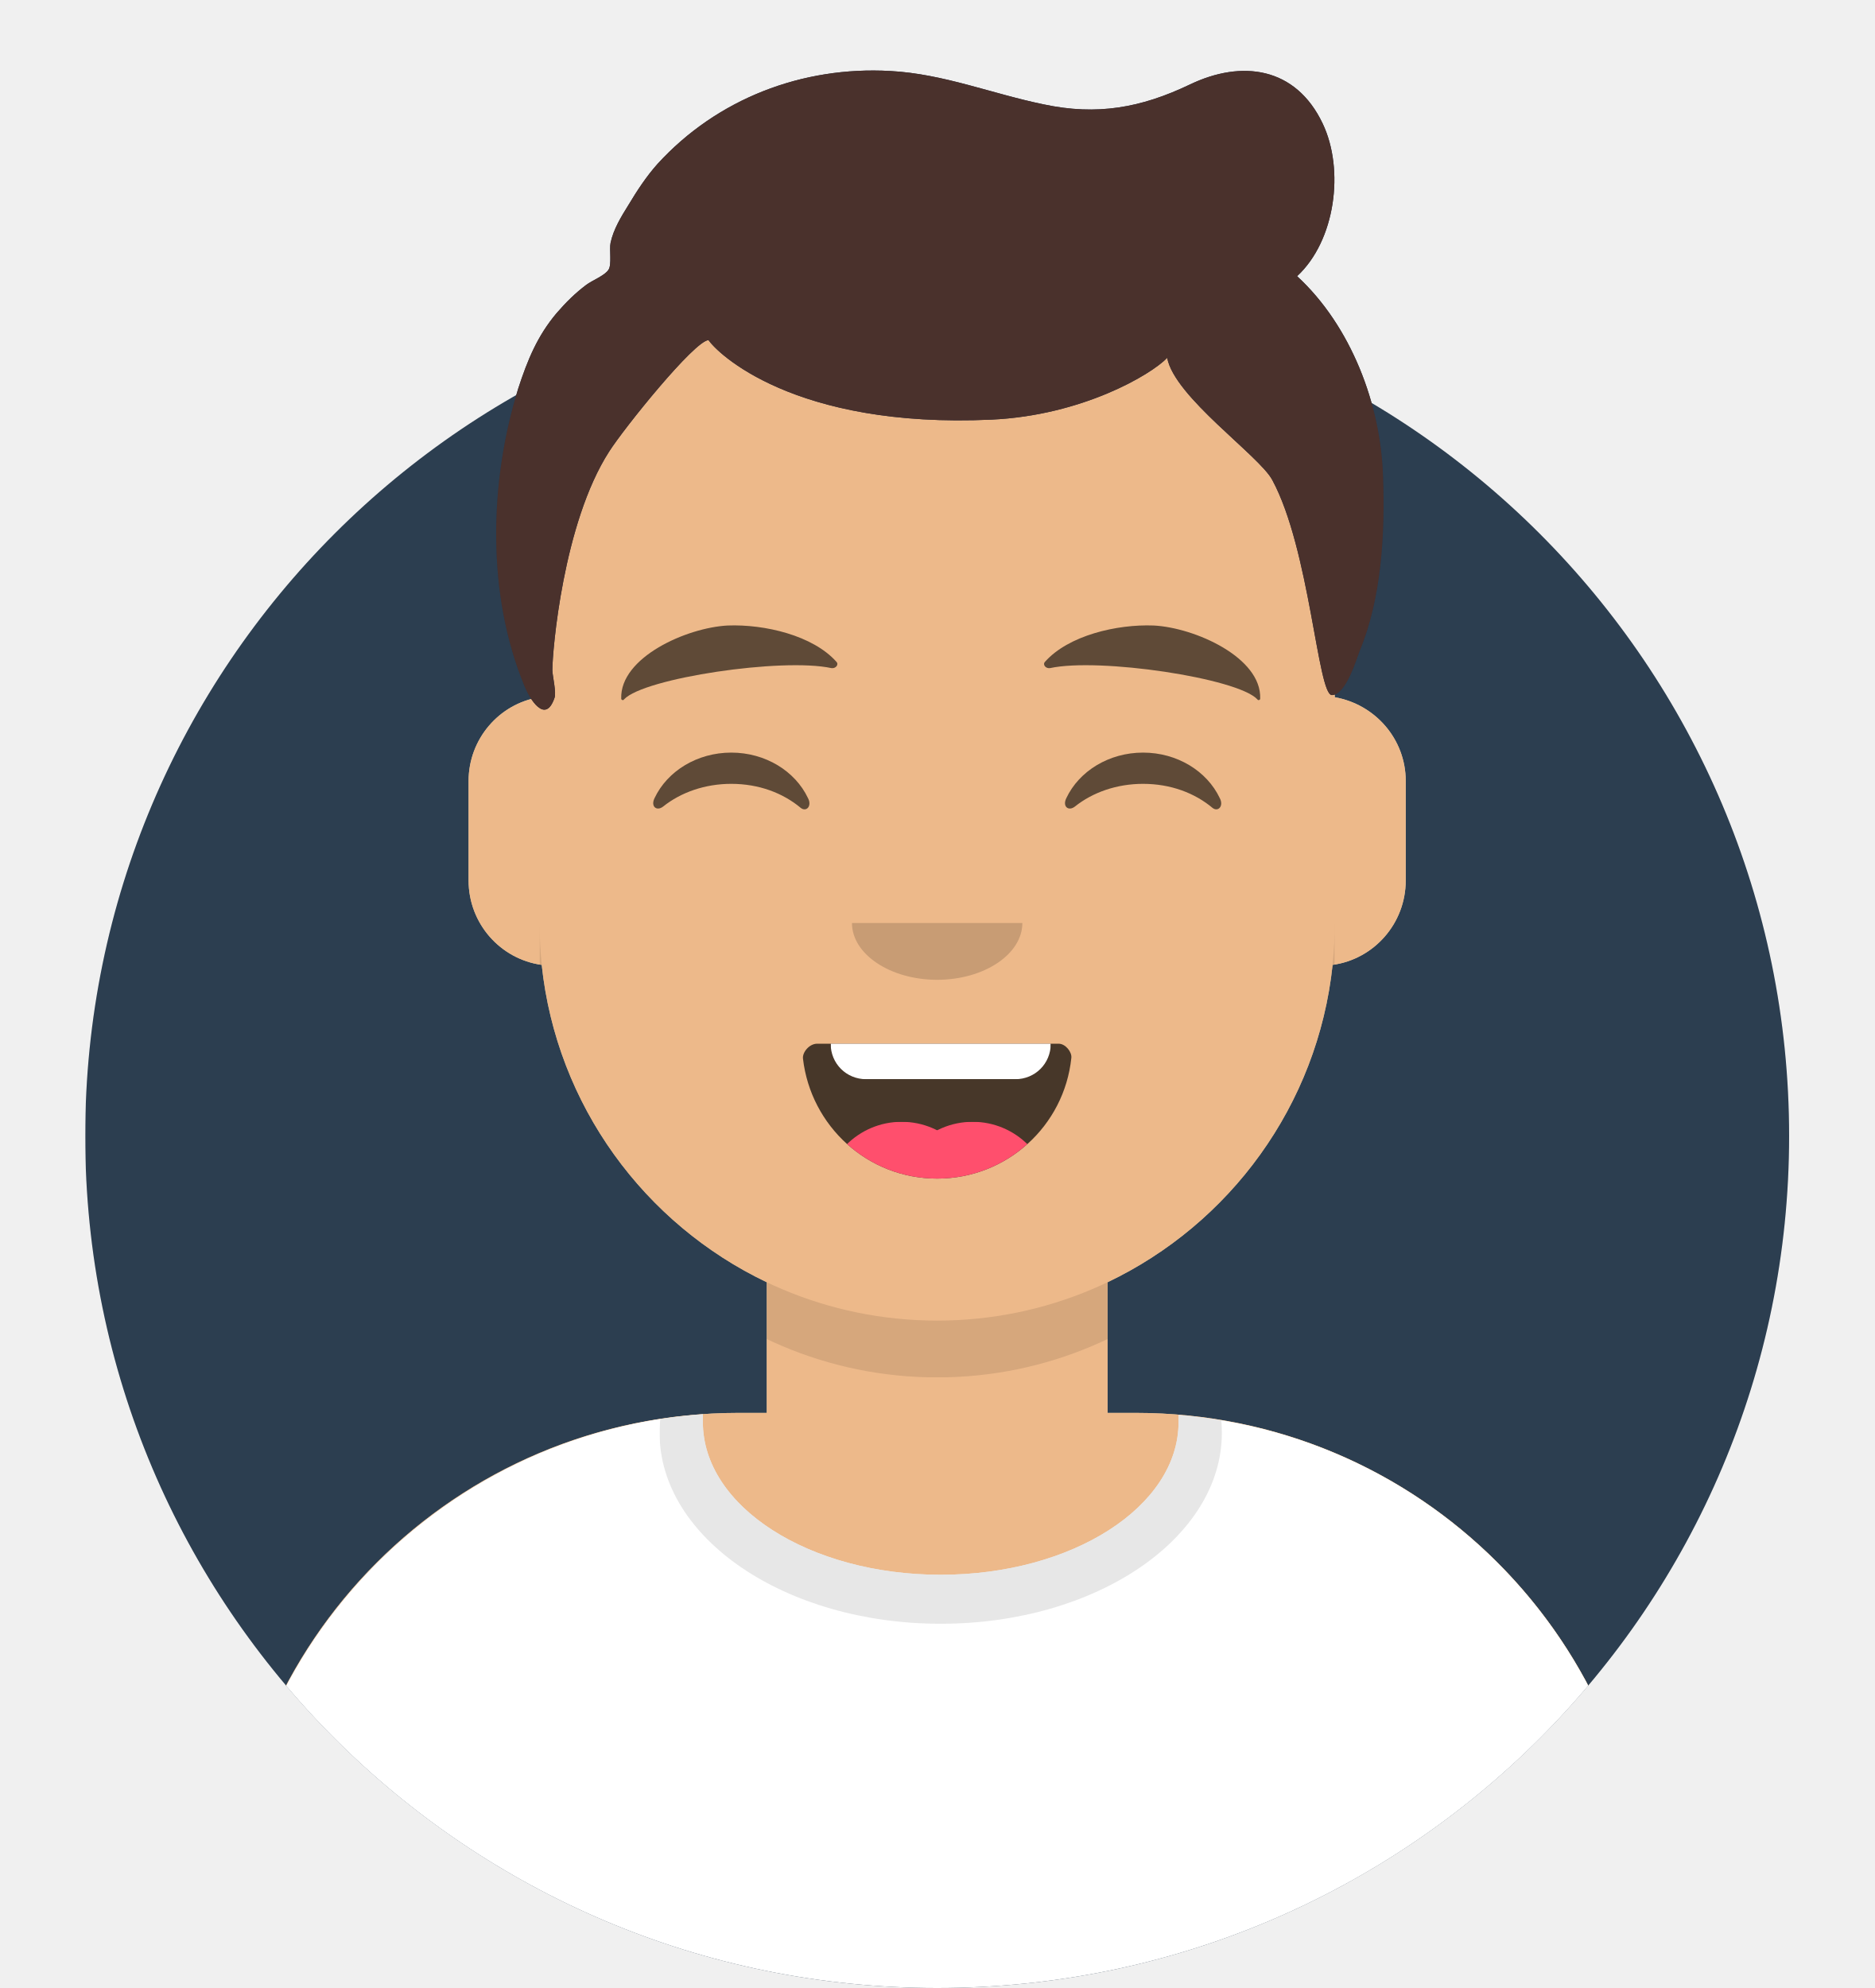
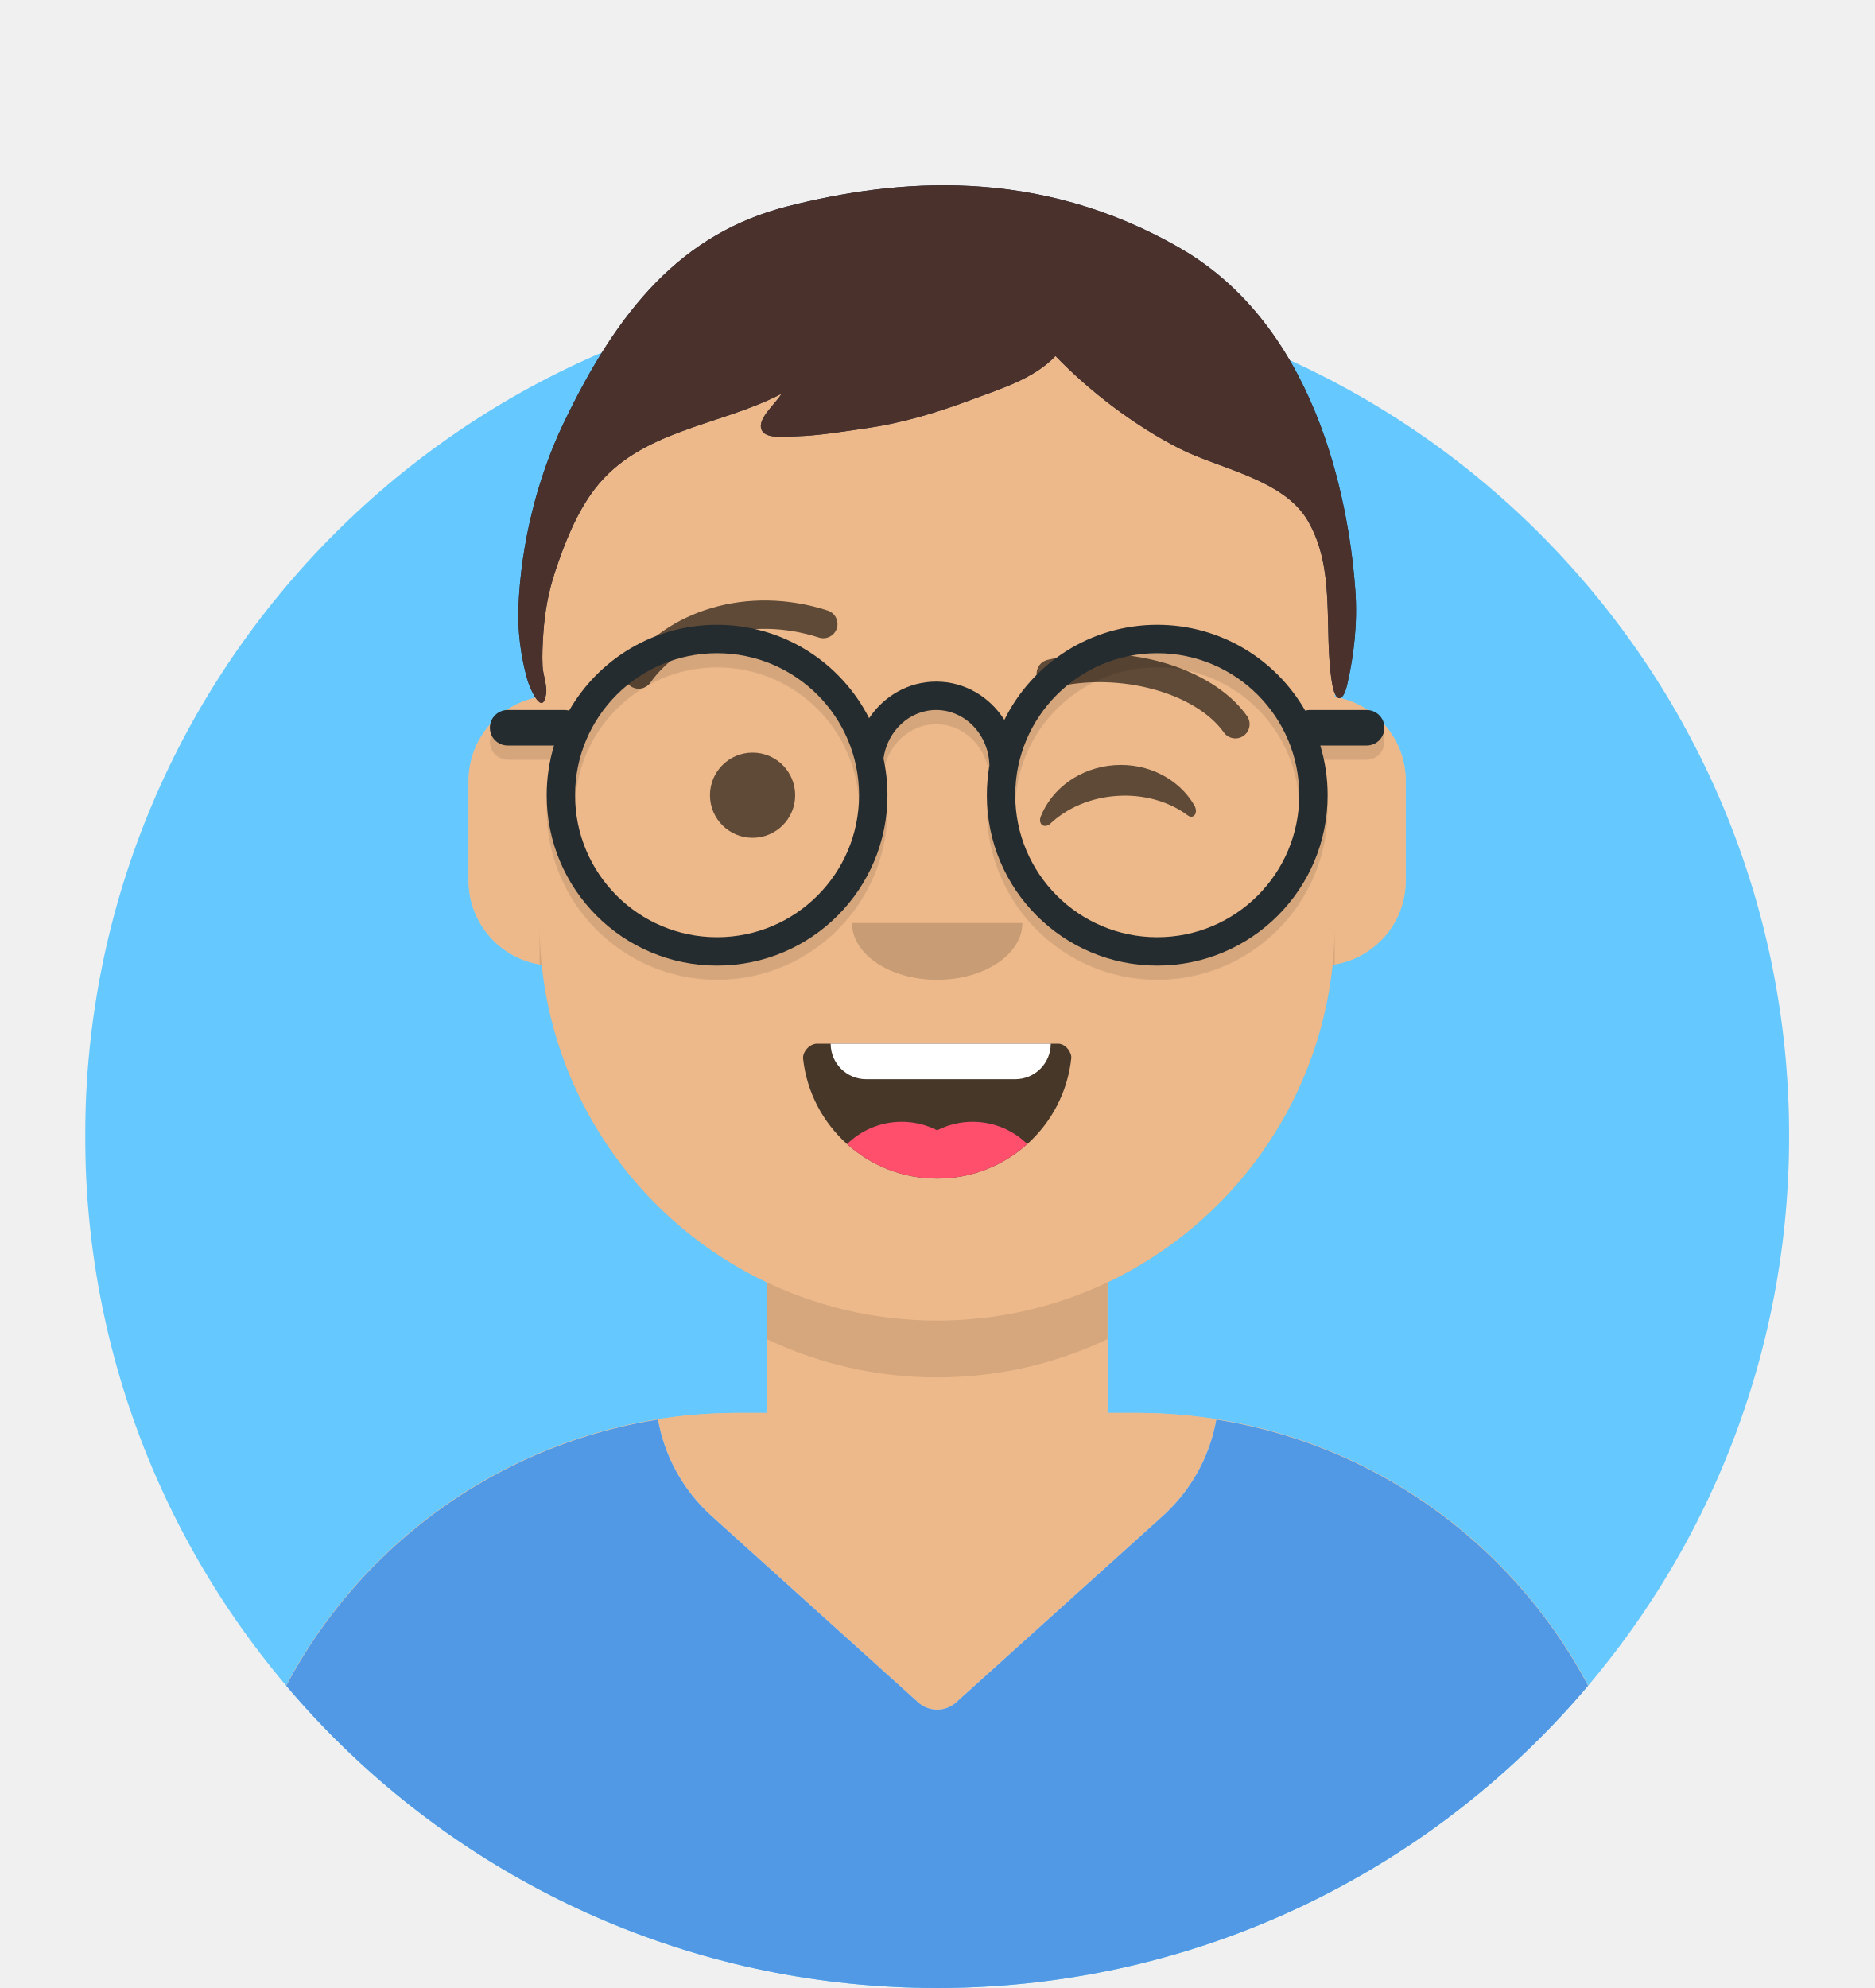
- <svg xmlns="http://www.w3.org/2000/svg" version="1.1" id="Layer_1" x="0px" y="0px" viewBox="0 0 264 280" style="enable-background:new 0 0 264 280;" xml:space="preserve">
-   <style type="text/css">
- 	.st0{fill-rule:evenodd;clip-rule:evenodd;fill:#E6E6E6;}
- 	.st1{filter:url(#Adobe_OpacityMaskFilter);}
- 	.st2{fill-rule:evenodd;clip-rule:evenodd;fill:#FFFFFF;}
- 	.st3{mask:url(#mask-2_1_);}
- 	.st4{fill-rule:evenodd;clip-rule:evenodd;fill:#2C3E50;}
- 	.st5{filter:url(#Adobe_OpacityMaskFilter_1_);}
- 	.st6{mask:url(#mask-4_1_);}
- 	.st7{fill-rule:evenodd;clip-rule:evenodd;fill:#D0C6AC;}
- 	.st8{filter:url(#Adobe_OpacityMaskFilter_2_);}
- 	.st9{mask:url(#mask-6_1_);}
- 	.st10{fill-rule:evenodd;clip-rule:evenodd;fill:#EDB98A;}
- 	.st11{filter:url(#Adobe_OpacityMaskFilter_3_);}
- 	.st12{mask:url(#mask-6_2_);fill-rule:evenodd;clip-rule:evenodd;fill-opacity:0.1;}
- 	.st13{filter:url(#Adobe_OpacityMaskFilter_4_);}
- 	.st14{mask:url(#react-mask-952_1_);}
- 	.st15{filter:url(#Adobe_OpacityMaskFilter_5_);}
- 	.st16{opacity:0.6;mask:url(#react-mask-952_2_);}
- 	.st17{fill-rule:evenodd;clip-rule:evenodd;fill-opacity:0.16;}
- 	.st18{fill-rule:evenodd;clip-rule:evenodd;fill-opacity:0.7;}
- 	.st19{filter:url(#Adobe_OpacityMaskFilter_6_);}
- 	.st20{mask:url(#react-mask-934_1_);fill-rule:evenodd;clip-rule:evenodd;fill:#FFFFFF;}
- 	.st21{filter:url(#Adobe_OpacityMaskFilter_7_);}
- 	.st22{mask:url(#react-mask-934_2_);}
- 	.st23{fill-rule:evenodd;clip-rule:evenodd;fill:#FF4F6D;}
- 	.st24{fill-rule:evenodd;clip-rule:evenodd;fill-opacity:0.6;}
- 	.st25{filter:url(#Adobe_OpacityMaskFilter_8_);}
- 	.st26{mask:url(#react-mask-925_1_);}
- 	.st27{fill-rule:evenodd;clip-rule:evenodd;fill:#28354B;}
- 	.st28{filter:url(#Adobe_OpacityMaskFilter_9_);}
- 	.st29{mask:url(#react-mask-924_1_);}
- 	.st30{fill-rule:evenodd;clip-rule:evenodd;fill:#4A312C;}
- </style>
-   <g>
-     <g transform="translate(-825, -1100)">
+ <svg xmlns="http://www.w3.org/2000/svg" xmlns:xlink="http://www.w3.org/1999/xlink" width="264px" height="280px" viewBox="0 0 264 280" version="1.1">
+   <defs>
+     <circle id="path-1" cx="120" cy="120" r="120" />
+     <path d="M12,160 C12,226.274 65.726,280 132,280 C198.274,280 252,226.274 252,160 L264,160 L264,-1.42108547e-14 L-3.19744231e-14,-1.42108547e-14 L-3.19744231e-14,160 L12,160 Z" id="path-3" />
+     <path d="M124,144.611 L124,163 L128,163 L128,163 C167.765,163 200,195.235 200,235 L200,244 L0,244 L0,235 C-4.86974701e-15,195.235 32.235,163 72,163 L72,163 L76,163 L76,144.611 C58.763,136.422 46.372,119.687 44.305,99.881 C38.48,99.058 34,94.052 34,88 L34,74 C34,68.054 38.325,63.118 44,62.166 L44,56 L44,56 C44,25.072 69.072,5.68137151e-15 100,0 L100,0 L100,0 C130.928,-5.68137151e-15 156,25.072 156,56 L156,62.166 C161.675,63.118 166,68.054 166,74 L166,88 C166,94.052 161.52,99.058 155.695,99.881 C153.628,119.687 141.237,136.422 124,144.611 Z" id="path-5" />
+   </defs>
+   <g id="Avataaar" stroke="none" stroke-width="1" fill="none" fill-rule="evenodd">
+     <g transform="translate(-825, -1100)" id="Avataaar/Circle">
      <g transform="translate(825, 1100)">
-         <g id="Circle" transform="translate(12, 40)">
-           <g id="Circle-Background">
-             <circle class="st0" cx="120" cy="120" r="120" />
-           </g>
-           <defs>
-             <filter id="Adobe_OpacityMaskFilter" filterUnits="userSpaceOnUse" x="0" y="0" width="240" height="240">
-               <feColorMatrix type="matrix" values="1 0 0 0 0  0 1 0 0 0  0 0 1 0 0  0 0 0 1 0" />
-             </filter>
-           </defs>
-           <mask maskUnits="userSpaceOnUse" x="0" y="0" width="240" height="240" id="mask-2_1_">
-             <g class="st1">
-               <circle id="path-1_1_" class="st2" cx="120" cy="120" r="120" />
-             </g>
+         <g id="Circle" stroke-width="1" fill-rule="evenodd" transform="translate(12, 40)">
+           <mask id="mask-2" fill="white">
+             <use xlink:href="#path-1" />
          </mask>
-           <g class="st3">
-             <rect class="st4" width="240" height="240" />
+           <use id="Circle-Background" fill="#E6E6E6" xlink:href="#path-1" />
+           <g id="Color/Palette/Blue-01" mask="url(#mask-2)" fill="#65C9FF">
+             <rect id="🖍Color" x="0" y="0" width="240" height="240" />
          </g>
        </g>
-         <g id="Mask">
- 			</g>
-         <defs>
-           <filter id="Adobe_OpacityMaskFilter_1_" filterUnits="userSpaceOnUse" x="-1" y="0" width="265" height="280">
-             <feColorMatrix type="matrix" values="1 0 0 0 0  0 1 0 0 0  0 0 1 0 0  0 0 0 1 0" />
-           </filter>
-         </defs>
-         <mask maskUnits="userSpaceOnUse" x="-1" y="0" width="265" height="280" id="mask-4_1_">
-           <g class="st5">
-             <path id="path-3_1_" class="st2" d="M12,160c0,66.3,53.7,120,120,120s120-53.7,120-120h12V0H0v160H12z" />
-           </g>
+         <mask id="mask-4" fill="white">
+           <use xlink:href="#path-3" />
        </mask>
-         <g id="Avataaar" class="st6">
+         <g id="Mask" />
+         <g id="Avataaar" stroke-width="1" fill-rule="evenodd" mask="url(#mask-4)">
          <g id="Body" transform="translate(32, 36)">
-             <g>
-               <path class="st7" d="M124,144.6V163h4l0,0c39.8,0,72,32.2,72,72v9H0v-9c0-39.8,32.2-72,72-72l0,0h4v-18.4        c-17.2-8.2-29.6-24.9-31.7-44.7C38.5,99.1,34,94.1,34,88V74c0-5.9,4.3-10.9,10-11.8V56l0,0c0-30.9,25.1-56,56-56l0,0l0,0        c30.9,0,56,25.1,56,56v6.2c5.7,1,10,5.9,10,11.8v14c0,6.1-4.5,11.1-10.3,11.9C153.6,119.7,141.2,136.4,124,144.6z" />
-             </g>
-             <defs>
-               <filter id="Adobe_OpacityMaskFilter_2_" filterUnits="userSpaceOnUse" x="-32" y="0" width="264" height="244">
-                 <feColorMatrix type="matrix" values="1 0 0 0 0  0 1 0 0 0  0 0 1 0 0  0 0 0 1 0" />
-               </filter>
-             </defs>
-             <mask maskUnits="userSpaceOnUse" x="-32" y="0" width="264" height="244" id="mask-6_1_">
-               <g class="st8">
-                 <path id="path-5_1_" class="st2" d="M124,144.6V163h4l0,0c39.8,0,72,32.2,72,72v9H0v-9c0-39.8,32.2-72,72-72l0,0h4v-18.4         c-17.2-8.2-29.6-24.9-31.7-44.7C38.5,99.1,34,94.1,34,88V74c0-5.9,4.3-10.9,10-11.8V56l0,0c0-30.9,25.1-56,56-56l0,0l0,0         c30.9,0,56,25.1,56,56v6.2c5.7,1,10,5.9,10,11.8v14c0,6.1-4.5,11.1-10.3,11.9C153.6,119.7,141.2,136.4,124,144.6z" />
-               </g>
+             <mask id="mask-6" fill="white">
+               <use xlink:href="#path-5" />
            </mask>
-             <g class="st9">
-               <g id="Color" transform="translate(-32, 0)">
-                 <rect class="st10" width="264" height="244" />
+             <use fill="#D0C6AC" xlink:href="#path-5" />
+             <g id="Skin/👶🏽-03-Brown" mask="url(#mask-6)" fill="#EDB98A">
+               <g transform="translate(-32, 0)" id="Color">
+                 <rect x="0" y="0" width="264" height="244" />
              </g>
            </g>
+             <path d="M156,79 L156,102 C156,132.928 130.928,158 100,158 C69.072,158 44,132.928 44,102 L44,79 L44,94 C44,124.928 69.072,150 100,150 C130.928,150 156,124.928 156,94 L156,79 Z" id="Neck-Shadow" fill-opacity="0.1" fill="#000000" mask="url(#mask-6)" />
+           </g>
+           <g id="Clothing/Shirt-V-Neck" transform="translate(0, 170)">
            <defs>
-               <filter id="Adobe_OpacityMaskFilter_3_" filterUnits="userSpaceOnUse" x="44" y="79" width="112" height="79">
-                 <feColorMatrix type="matrix" values="1 0 0 0 0  0 1 0 0 0  0 0 1 0 0  0 0 0 1 0" />
-               </filter>
+               <path d="M171.32,29.936 C205.706,35.367 232,65.139 232,101.052 L232,110 L32,110 L32,101.052 C32,65.138 58.294,35.366 92.682,29.936 C93.584,35.005 96.116,39.824 100.236,43.539 L100.236,43.539 L129.321,69.768 C130.843,71.14 133.157,71.14 134.679,69.768 L134.679,69.768 L163.764,43.539 C164.189,43.155 164.601,42.756 164.998,42.343 C168.414,38.787 170.517,34.452 171.32,29.936 Z" id="react-path-25" />
            </defs>
-             <mask maskUnits="userSpaceOnUse" x="44" y="79" width="112" height="79" id="mask-6_2_">
-               <g class="st11">
-                 <path id="path-5_2_" class="st2" d="M124,144.6V163h4l0,0c39.8,0,72,32.2,72,72v9H0v-9c0-39.8,32.2-72,72-72l0,0h4v-18.4         c-17.2-8.2-29.6-24.9-31.7-44.7C38.5,99.1,34,94.1,34,88V74c0-5.9,4.3-10.9,10-11.8V56l0,0c0-30.9,25.1-56,56-56l0,0l0,0         c30.9,0,56,25.1,56,56v6.2c5.7,1,10,5.9,10,11.8v14c0,6.1-4.5,11.1-10.3,11.9C153.6,119.7,141.2,136.4,124,144.6z" />
-               </g>
+             <mask id="react-mask-26" fill="white">
+               <use xlink:href="#react-path-25" />
            </mask>
-             <path id="Neck-Shadow" class="st12" d="M156,79v23c0,30.9-25.1,56-56,56s-56-25.1-56-56V79v15c0,30.9,25.1,56,56,56       s56-25.1,56-56V79z" />
-           </g>
-           <g transform="translate(0, 170)">
-             <g id="Clothes">
-               <path class="st0" d="M166,29.3c37,3,66,34,66,71.8v8.9H32v-8.9C32,63,61.6,31.8,99,29.2c0,0.4,0,0.7,0,1.1        c0,11.9,15,21.5,33.5,21.5S166,42.2,166,30.3C166,30,166,29.6,166,29.3z" />
-             </g>
-             <defs>
-               <filter id="Adobe_OpacityMaskFilter_4_" filterUnits="userSpaceOnUse" x="0" y="0" width="264" height="110">
-                 <feColorMatrix type="matrix" values="1 0 0 0 0  0 1 0 0 0  0 0 1 0 0  0 0 0 1 0" />
-               </filter>
-             </defs>
-             <mask maskUnits="userSpaceOnUse" x="0" y="0" width="264" height="110" id="react-mask-952_1_">
-               <g class="st13">
-                 <path id="react-path-951_1_" class="st2" d="M166,29.3c37,3,66,34,66,71.8v8.9H32v-8.9C32,63,61.6,31.8,99,29.2         c0,0.4,0,0.7,0,1.1c0,11.9,15,21.5,33.5,21.5S166,42.2,166,30.3C166,30,166,29.6,166,29.3z" />
-               </g>
-             </mask>
-             <g class="st14">
-               <rect class="st2" width="264" height="110" />
-             </g>
-             <defs>
-               <filter id="Adobe_OpacityMaskFilter_5_" filterUnits="userSpaceOnUse" x="92.9" y="4.9" width="79.3" height="53.8">
-                 <feColorMatrix type="matrix" values="1 0 0 0 0  0 1 0 0 0  0 0 1 0 0  0 0 0 1 0" />
-               </filter>
-             </defs>
-             <mask maskUnits="userSpaceOnUse" x="92.9" y="4.9" width="79.3" height="53.8" id="react-mask-952_2_">
-               <g class="st15">
-                 <path id="react-path-951_2_" class="st2" d="M166,29.3c37,3,66,34,66,71.8v8.9H32v-8.9C32,63,61.6,31.8,99,29.2         c0,0.4,0,0.7,0,1.1c0,11.9,15,21.5,33.5,21.5S166,42.2,166,30.3C166,30,166,29.6,166,29.3z" />
-               </g>
-             </mask>
-             <g id="Shadowy" class="st16">
-               <g transform="translate(92, 4)">
-                 <ellipse class="st17" cx="40.5" cy="27.8" rx="39.6" ry="26.9" />
-               </g>
+             <use id="Clothes" fill="#E6E6E6" fill-rule="evenodd" xlink:href="#react-path-25" />
+             <g id="Color/Palette/Gray-01" mask="url(#react-mask-26)" fill-rule="evenodd" fill="#5199E4">
+               <rect id="🖍Color" x="0" y="0" width="264" height="110" />
            </g>
          </g>
-           <g id="Face" transform="translate(76, 82)">
-             <g transform="translate(2, 52)">
-               <g id="Mouth">
-                 <path class="st18" d="M35.1,15.1C36.2,24.6,44.2,32,54,32c9.8,0,17.9-7.4,18.9-17c0.1-0.8-0.8-2-1.8-2c-14.9,0-26.3,0-34,0         C36,13,35,14.2,35.1,15.1z" />
-               </g>
+           <g id="Face" transform="translate(76, 82)" fill="#000000">
+             <g id="Mouth/Smile" transform="translate(2, 52)">
              <defs>
-                 <filter id="Adobe_OpacityMaskFilter_6_" filterUnits="userSpaceOnUse" x="39" y="2" width="31" height="16">
-                   <feColorMatrix type="matrix" values="1 0 0 0 0  0 1 0 0 0  0 0 1 0 0  0 0 0 1 0" />
-                 </filter>
+                 <path d="M35.118,15.128 C36.176,24.62 44.226,32 54,32 C63.804,32 71.874,24.574 72.892,15.04 C72.974,14.273 72.117,13 71.043,13 C56.149,13 44.738,13 37.087,13 C36.007,13 35.012,14.178 35.118,15.128 Z" id="react-path-41" />
              </defs>
-               <mask maskUnits="userSpaceOnUse" x="39" y="2" width="31" height="16" id="react-mask-934_1_">
-                 <g class="st19">
-                   <path id="react-path-933_1_" class="st2" d="M35.1,15.1C36.2,24.6,44.2,32,54,32c9.8,0,17.9-7.4,18.9-17          c0.1-0.8-0.8-2-1.8-2c-14.9,0-26.3,0-34,0C36,13,35,14.2,35.1,15.1z" />
-                 </g>
+               <mask id="react-mask-42" fill="white">
+                 <use xlink:href="#react-path-41" />
              </mask>
-               <path id="Teeth" class="st20" d="M44,2h21c2.8,0,5,2.2,5,5v6c0,2.8-2.2,5-5,5H44c-2.8,0-5-2.2-5-5V7C39,4.2,41.2,2,44,2z" />
-               <defs>
-                 <filter id="Adobe_OpacityMaskFilter_7_" filterUnits="userSpaceOnUse" x="38" y="24" width="32" height="22">
-                   <feColorMatrix type="matrix" values="1 0 0 0 0  0 1 0 0 0  0 0 1 0 0  0 0 0 1 0" />
-                 </filter>
-               </defs>
-               <mask maskUnits="userSpaceOnUse" x="38" y="24" width="32" height="22" id="react-mask-934_2_">
-                 <g class="st21">
-                   <path id="react-path-933_2_" class="st2" d="M35.1,15.1C36.2,24.6,44.2,32,54,32c9.8,0,17.9-7.4,18.9-17          c0.1-0.8-0.8-2-1.8-2c-14.9,0-26.3,0-34,0C36,13,35,14.2,35.1,15.1z" />
-                 </g>
-               </mask>
-               <g id="Tongue" class="st22">
+               <use id="Mouth" fill-opacity="0.7" fill="#000000" fill-rule="evenodd" xlink:href="#react-path-41" />
+               <rect id="Teeth" fill="#FFFFFF" fill-rule="evenodd" mask="url(#react-mask-42)" x="39" y="2" width="31" height="16" rx="5" />
+               <g id="Tongue" stroke-width="1" fill-rule="evenodd" mask="url(#react-mask-42)" fill="#FF4F6D">
                <g transform="translate(38, 24)">
-                   <circle class="st23" cx="11" cy="11" r="11" />
-                   <circle class="st23" cx="21" cy="11" r="11" />
+                   <circle cx="11" cy="11" r="11" />
+                   <circle cx="21" cy="11" r="11" />
                </g>
              </g>
            </g>
-             <g transform="translate(28, 40)">
-               <path id="Nose" class="st17" d="M16,8c0,4.4,5.4,8,12,8l0,0c6.6,0,12-3.6,12-8" />
+             <g id="Nose/Default" transform="translate(28, 40)" fill-opacity="0.16">
+               <path d="M16,8 C16,12.418 21.373,16 28,16 L28,16 C34.627,16 40,12.418 40,8" id="Nose" />
            </g>
-             <g transform="translate(0, 8)">
-               <path id="Squint" class="st24" d="M16.2,22.4C18,18.6,22.2,16,27,16c4.8,0,9,2.6,10.8,6.4c0.6,1.1-0.2,2-1,1.4        c-2.5-2.1-5.9-3.4-9.8-3.4c-3.7,0-7.1,1.2-9.6,3.2C16.5,24.3,15.6,23.6,16.2,22.4z" />
-               <path class="st24" d="M74.2,22.4C76,18.6,80.2,16,85,16c4.8,0,9,2.6,10.8,6.4c0.6,1.1-0.2,2-1,1.4c-2.5-2.1-5.9-3.4-9.8-3.4        c-3.7,0-7.1,1.2-9.6,3.2C74.5,24.3,73.6,23.6,74.2,22.4z" />
+             <g id="Eyes/Wink-😉" transform="translate(0, 8)" fill-opacity="0.6">
+               <circle id="Eye" cx="30" cy="22" r="6" />
+               <path d="M70.412,24.205 C72.259,20.406 76.417,17.758 81.25,17.758 C86.066,17.758 90.211,20.387 92.068,24.165 C92.619,25.287 91.834,26.205 91.043,25.525 C88.592,23.417 85.111,22.101 81.25,22.101 C77.509,22.101 74.126,23.336 71.69,25.329 C70.799,26.058 69.872,25.316 70.412,24.205 Z" id="Winky-Wink" transform="translate(81.25223, 21.75758) rotate(-4) translate(-81.25223, -21.75758) " />
            </g>
-             <g>
-               <path id="Eyebrow" class="st24" d="M26.5,6.1c-5.8,0.3-15.2,4.5-15,10.3c0,0.2,0.3,0.3,0.4,0.1c2.8-3,22.3-5.9,29.2-4.4        c0.6,0.1,1.1-0.5,0.7-0.9C38.5,7.5,31.7,5.9,26.5,6.1" />
-               <path class="st24" d="M86.5,6.1c5.8,0.3,15.2,4.5,15,10.3c0,0.2-0.3,0.3-0.4,0.1c-2.8-3-22.3-5.9-29.2-4.4        c-0.6,0.1-1.1-0.5-0.7-0.9C74.5,7.5,81.3,5.9,86.5,6.1" />
+             <g id="Eyebrow/Outline/Up-Down" fill-opacity="0.6" fill-rule="nonzero">
+               <path d="M15.591,14.162 C20.087,7.836 29.603,4.654 39.347,7.796 C40.399,8.135 41.526,7.557 41.865,6.506 C42.204,5.455 41.626,4.328 40.575,3.989 C29.167,0.31 17.836,4.099 12.331,11.845 C11.691,12.745 11.902,13.994 12.803,14.634 C13.703,15.274 14.952,15.062 15.591,14.162 Z" id="Eyebrow" />
+               <path d="M73.638,21.158 C77.553,15.649 88.285,12.56 97.53,14.83 C98.603,15.094 99.686,14.438 99.95,13.365 C100.213,12.292 99.557,11.209 98.484,10.946 C87.748,8.309 75.319,11.886 70.377,18.841 C69.737,19.741 69.948,20.99 70.849,21.629 C71.749,22.269 72.998,22.058 73.638,21.158 Z" id="Eyebrow" transform="translate(85.00755, 16.03842) scale(-1, 1) translate(-85.00755, -16.03842) " />
            </g>
          </g>
-           <g id="Top">
+           <g id="Top" stroke-width="1" fill-rule="evenodd">
            <defs>
-               <filter id="Adobe_OpacityMaskFilter_8_" filterUnits="userSpaceOnUse" x="-1" y="0" width="264" height="280">
-                 <feColorMatrix type="matrix" values="1 0 0 0 0  0 1 0 0 0  0 0 1 0 0  0 0 0 1 0" />
+               <rect id="react-path-16" x="0" y="0" width="264" height="280" />
+               <path d="M167.309,35.006 C147.121,23.307 127.129,25.222 112.037,29.03 C96.945,32.838 88.017,43.651 80.357,59.648 C76.596,67.503 74.366,76.791 74.023,85.481 C73.888,88.893 74.348,92.415 75.268,95.7 C75.605,96.906 77.423,101.087 77.922,97.709 C78.089,96.584 77.48,95.033 77.422,93.838 C77.344,92.269 77.427,90.681 77.534,89.115 C77.734,86.187 78.256,83.315 79.185,80.525 C80.512,76.537 82.201,72.213 84.787,68.848 C91.188,60.521 102.269,60.046 111.066,55.464 C110.303,56.869 107.36,59.143 108.379,60.727 C109.084,61.821 111.749,61.489 113.022,61.454 C116.371,61.362 119.735,60.78 123.043,60.307 C128.256,59.562 133.141,58.052 138.047,56.218 C142.063,54.716 146.65,53.326 149.669,50.14 C154.54,55.188 160.81,59.935 167.07,63.143 C172.688,66.022 181.749,67.461 185.183,73.301 C189.248,80.215 187.378,88.707 188.619,96.201 C189.091,99.05 190.164,98.987 190.751,96.438 C191.748,92.108 192.219,87.61 191.902,83.159 C191.184,73.111 187.497,46.706 167.309,35.006 Z" id="react-path-15" />
+               <filter x="-0.8%" y="-2.0%" width="101.5%" height="108.0%" filterUnits="objectBoundingBox" id="react-filter-12">
+                 <feOffset dx="0" dy="2" in="SourceAlpha" result="shadowOffsetOuter1" />
+                 <feColorMatrix values="0 0 0 0 0   0 0 0 0 0   0 0 0 0 0  0 0 0 0.16 0" type="matrix" in="shadowOffsetOuter1" result="shadowMatrixOuter1" />
+                 <feMerge>
+                   <feMergeNode in="shadowMatrixOuter1" />
+                   <feMergeNode in="SourceGraphic" />
+                 </feMerge>
              </filter>
            </defs>
-             <mask maskUnits="userSpaceOnUse" x="-1" y="0" width="264" height="280" id="react-mask-925_1_">
-               <g class="st25">
-                 <rect id="react-path-927_1_" class="st2" width="264" height="280" />
-               </g>
+             <mask id="react-mask-14" fill="white">
+               <use xlink:href="#react-path-16" />
            </mask>
-             <g class="st26">
+             <g id="Mask" />
+             <g id="Top/Short-Hair/Short-Round" mask="url(#react-mask-14)">
              <g transform="translate(-1, 0)">
-                 <g id="Short-Hair">
-                   <path class="st27" d="M183.7,38.9c5.4-5,6.7-15,3.6-21.5c-3.8-8-11.4-9-18.7-5.5c-6.9,3.3-13.1,4.4-20.6,2.8          c-7.3-1.5-14.1-4.3-21.6-4.7C114,9.3,102,13.9,93.6,23.1c-1.6,1.8-2.9,3.8-4.1,5.8c-1,1.6-2.1,3.4-2.5,5.3          c-0.2,0.9,0.2,3.1-0.3,3.8c-0.5,0.8-2.3,1.5-3.1,2.1c-1.6,1.2-2.9,2.5-4.2,4c-2.7,3.2-4.1,6.6-5.4,10.6          c-4.1,13.2-4.5,29,0.9,42c0.7,1.7,2.9,5.4,4.2,1.6c0.3-0.7-0.3-3.2-0.3-3.9c0-2.7,1.5-20.7,8-30.8c2.1-3.3,12-15.6,14-15.7          c1.1,1.7,11.9,12.5,39.9,11.2c12.7-0.6,22.4-6.3,24.7-8.7c1,5.5,13,13.8,14.8,17.2c5.3,9.8,6.4,30.3,8.4,30.3          s3.5-5.2,3.9-6.2c3.1-7.4,3.6-16.6,3.3-24.6C195.5,57,191.3,45.9,183.7,38.9z" />
+                 <mask id="react-mask-13" fill="white">
+                   <use xlink:href="#react-path-15" />
+                 </mask>
+                 <use id="Short-Hair" stroke="none" fill="#28354B" fill-rule="evenodd" xlink:href="#react-path-15" />
+                 <g id="Skin/👶🏽-03-Brown" mask="url(#react-mask-13)" fill="#4A312C">
+                   <g transform="translate(0, 0) " id="Color">
+                     <rect x="0" y="0" width="264" height="280" />
+                   </g>
                </g>
-                 <defs>
-                   <filter id="Adobe_OpacityMaskFilter_9_" filterUnits="userSpaceOnUse" x="0" y="0" width="264" height="280">
-                     <feColorMatrix type="matrix" values="1 0 0 0 0  0 1 0 0 0  0 0 1 0 0  0 0 0 1 0" />
-                   </filter>
-                 </defs>
-                 <mask maskUnits="userSpaceOnUse" x="0" y="0" width="264" height="280" id="react-mask-924_1_">
-                   <g class="st28">
-                     <path id="react-path-926_1_" class="st2" d="M183.7,38.9c5.4-5,6.7-15,3.6-21.5c-3.8-8-11.4-9-18.7-5.5           c-6.9,3.3-13.1,4.4-20.6,2.8c-7.3-1.5-14.1-4.3-21.6-4.7C114,9.3,102,13.9,93.6,23.1c-1.6,1.8-2.9,3.8-4.1,5.8           c-1,1.6-2.1,3.4-2.5,5.3c-0.2,0.9,0.2,3.1-0.3,3.8c-0.5,0.8-2.3,1.5-3.1,2.1c-1.6,1.2-2.9,2.5-4.2,4           c-2.7,3.2-4.1,6.6-5.4,10.6c-4.1,13.2-4.5,29,0.9,42c0.7,1.7,2.9,5.4,4.2,1.6c0.3-0.7-0.3-3.2-0.3-3.9           c0-2.7,1.5-20.7,8-30.8c2.1-3.3,12-15.6,14-15.7c1.1,1.7,11.9,12.5,39.9,11.2c12.7-0.6,22.4-6.3,24.7-8.7           c1,5.5,13,13.8,14.8,17.2c5.3,9.8,6.4,30.3,8.4,30.3s3.5-5.2,3.9-6.2c3.1-7.4,3.6-16.6,3.3-24.6           C195.5,57,191.3,45.9,183.7,38.9z" />
-                   </g>
-                 </mask>
-                 <g class="st29">
-                   <g transform="translate(0, 0) ">
-                     <rect class="st30" width="264" height="280" />
+                 <g id="Top/_Resources/Round" fill="none" transform="translate(62, 85)">
+                   <defs>
+                     <path d="M80.465,16.394 C84.38,8.459 92.553,3 102,3 C110.92,3 118.703,7.866 122.84,15.088 C123.05,15.031 123.272,15 123.5,15 L131.5,15 C132.881,15 134,16.119 134,17.5 C134,18.881 132.881,20 131.5,20 L124.963,20 C125.637,22.215 126,24.565 126,27 C126,40.255 115.255,51 102,51 C88.745,51 78,40.255 78,27 C78,25.578 78.124,24.185 78.361,22.831 C78.276,18.455 74.914,15 70.862,15 C67.126,15 63.975,17.94 63.442,21.83 C63.807,23.495 64,25.225 64,27 C64,40.255 53.255,51 40,51 C26.745,51 16,40.255 16,27 C16,24.565 16.363,22.215 17.037,20 L10.5,20 C9.119,20 8,18.881 8,17.5 C8,16.119 9.119,15 10.5,15 L10.5,15 L18.5,15 C18.728,15 18.95,15.031 19.16,15.088 C23.297,7.866 31.08,3 40,3 C49.352,3 57.455,8.349 61.416,16.155 C63.493,13.039 66.949,11 70.862,11 C74.875,11 78.407,13.144 80.465,16.394 Z M40,47 C51.046,47 60,38.046 60,27 C60,15.954 51.046,7 40,7 C28.954,7 20,15.954 20,27 C20,38.046 28.954,47 40,47 Z M102,47 C113.046,47 122,38.046 122,27 C122,15.954 113.046,7 102,7 C90.954,7 82,15.954 82,27 C82,38.046 90.954,47 102,47 Z" id="react-path-17" />
+                     <filter x="-0.8%" y="-2.1%" width="101.6%" height="108.3%" filterUnits="objectBoundingBox" id="react-filter-18">
+                       <feOffset dx="0" dy="2" in="SourceAlpha" result="shadowOffsetOuter1" />
+                       <feColorMatrix values="0 0 0 0 0   0 0 0 0 0   0 0 0 0 0  0 0 0 0.1 0" type="matrix" in="shadowOffsetOuter1" />
+                     </filter>
+                   </defs>
+                   <g id="Lennon-Glasses">
+                     <use fill="black" fill-opacity="1" filter="url(#react-filter-18)" xlink:href="#react-path-17" />
+                     <use fill="#252C2F" fill-rule="evenodd" xlink:href="#react-path-17" />
                  </g>
                </g>
              </g>
            </g>
          </g>
        </g>
      </g>
    </g>
  </g>
</svg>
